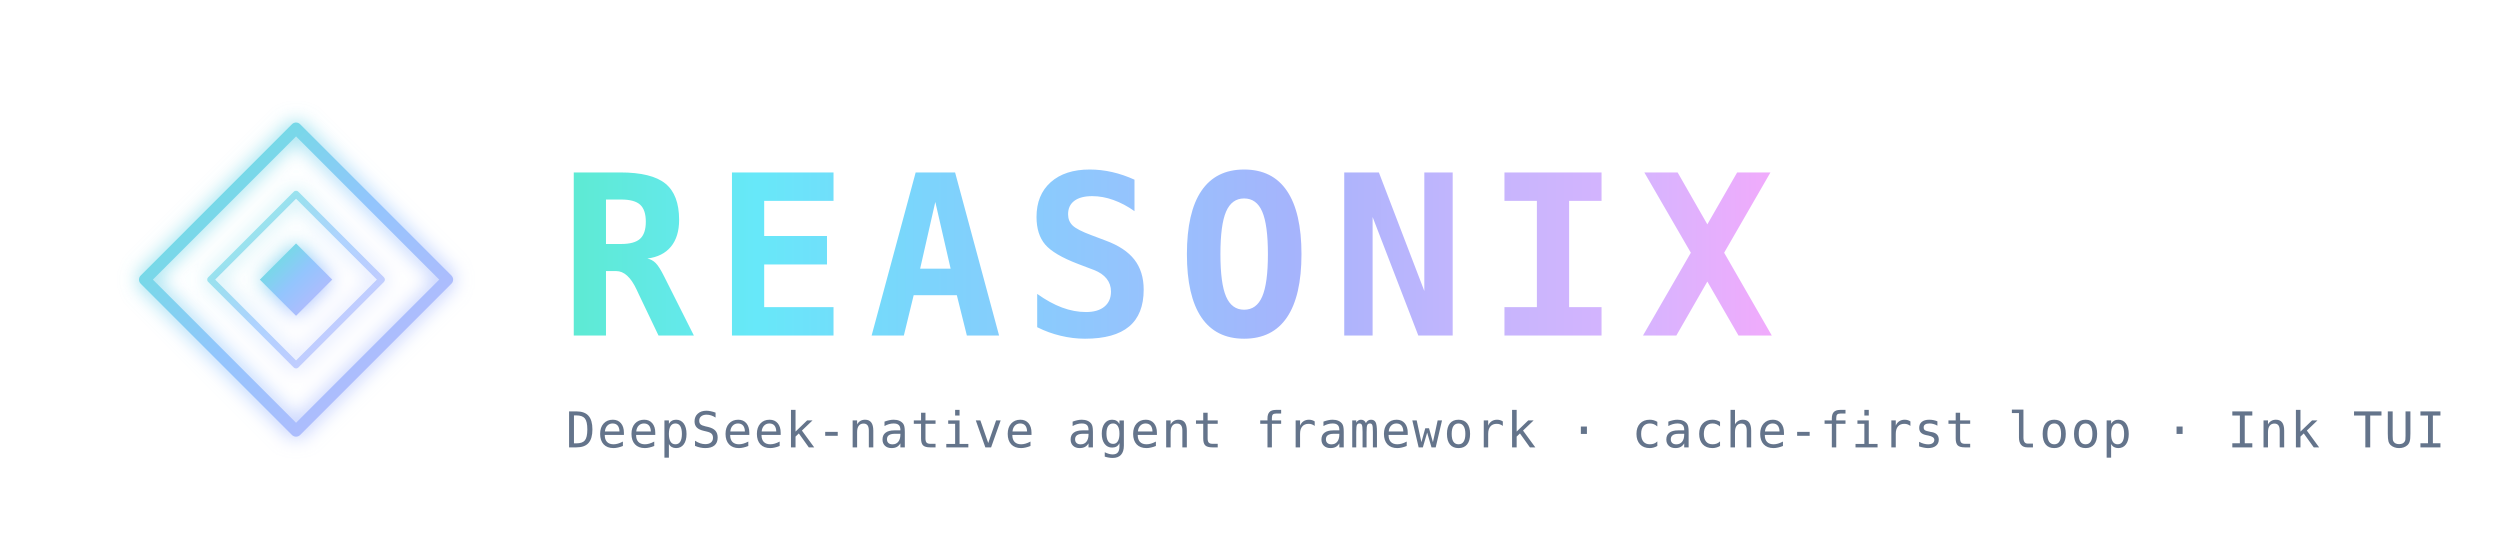
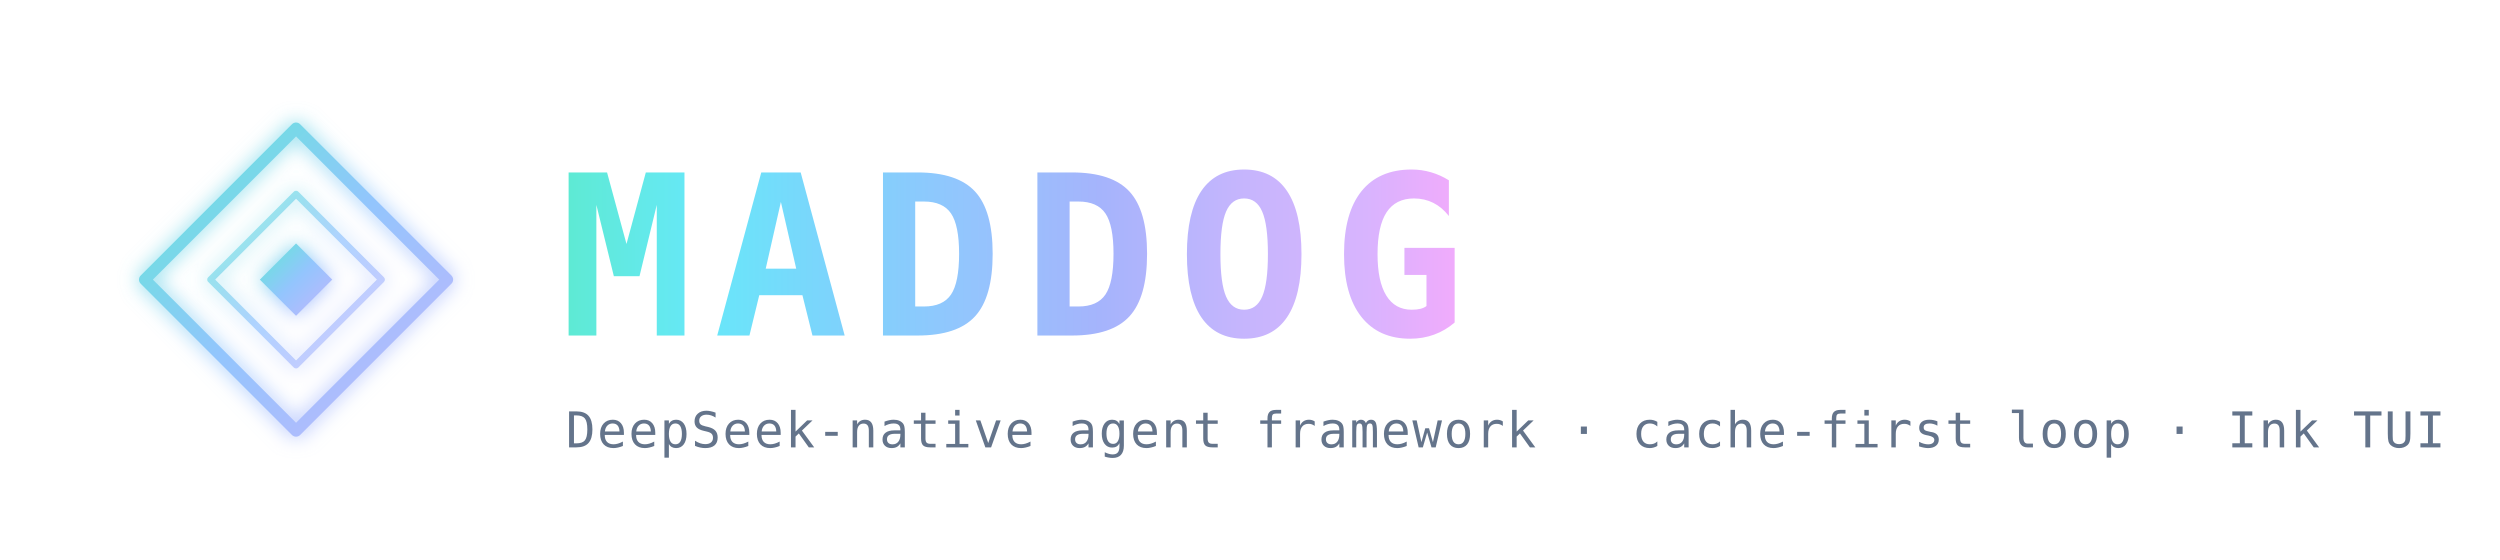
- <svg xmlns="http://www.w3.org/2000/svg" width="760" height="170" viewBox="0 0 760 170" role="img" aria-label="Reasonix — DeepSeek-native agent framework">
+ <svg xmlns="http://www.w3.org/2000/svg" width="760" height="170" viewBox="0 0 760 170" role="img" aria-label="Maddog — DeepSeek-native agent framework">
  <defs>
    <linearGradient id="rx-grad" x1="0%" y1="0%" x2="100%" y2="0%">
      <stop offset="0%" stop-color="#5eead4" />
      <stop offset="15%" stop-color="#67e8f9" />
      <stop offset="30%" stop-color="#7dd3fc" />
      <stop offset="45%" stop-color="#93c5fd" />
      <stop offset="60%" stop-color="#a5b4fc" />
      <stop offset="75%" stop-color="#c4b5fd" />
      <stop offset="90%" stop-color="#d8b4fe" />
      <stop offset="100%" stop-color="#f0abfc" />
    </linearGradient>
    <linearGradient id="rx-grad-mark" x1="0%" y1="0%" x2="100%" y2="100%">
      <stop offset="0%" stop-color="#5eead4" />
      <stop offset="50%" stop-color="#93c5fd" />
      <stop offset="100%" stop-color="#c4b5fd" />
    </linearGradient>
    <filter id="glow" x="-50%" y="-50%" width="200%" height="200%">
      <feGaussianBlur stdDeviation="3" result="blur" />
      <feMerge>
        <feMergeNode in="blur" />
        <feMergeNode in="SourceGraphic" />
      </feMerge>
    </filter>
  </defs>
  <g transform="translate(90, 85)" filter="url(#glow)">
    <g>
      <animateTransform attributeName="transform" type="rotate" from="0" to="360" dur="18s" repeatCount="indefinite" />
      <path d="M 0,-46 L 46,0 L 0,46 L -46,0 Z" fill="none" stroke="url(#rx-grad-mark)" stroke-width="3.5" stroke-linejoin="round">
        <animate attributeName="stroke-width" values="3.5;5.5;3.5" dur="2.4s" repeatCount="indefinite" />
      </path>
      <path d="M 0,-26 L 26,0 L 0,26 L -26,0 Z" fill="none" stroke="url(#rx-grad-mark)" stroke-width="2" stroke-linejoin="round" opacity="0.7">
        <animate attributeName="opacity" values="0.4;0.9;0.4" dur="2.4s" begin="0.8s" repeatCount="indefinite" />
      </path>
      <path d="M 0,-11 L 11,0 L 0,11 L -11,0 Z" fill="url(#rx-grad-mark)">
        <animate attributeName="opacity" values="0.75;1;0.75" dur="2.4s" repeatCount="indefinite" />
      </path>
    </g>
  </g>
-   <text x="170" y="102" font-family="ui-monospace, SFMono-Regular, 'Cascadia Code', Menlo, Consolas, 'DejaVu Sans Mono', monospace" font-size="68" font-weight="800" fill="url(#rx-grad)" letter-spacing="6">REASONIX
+   <text x="170" y="102" font-family="ui-monospace, SFMono-Regular, 'Cascadia Code', Menlo, Consolas, 'DejaVu Sans Mono', monospace" font-size="68" font-weight="800" fill="url(#rx-grad)" letter-spacing="6">MADDOG
    <animate attributeName="opacity" values="0.9;1;0.9" dur="3.2s" repeatCount="indefinite" />
  </text>
  <text x="172" y="136" font-family="ui-monospace, SFMono-Regular, 'Cascadia Code', Menlo, Consolas, 'DejaVu Sans Mono', monospace" font-size="15" fill="#64748b" letter-spacing="0.5">DeepSeek-native agent framework  ·  cache-first loop  ·  Ink TUI</text>
</svg>
